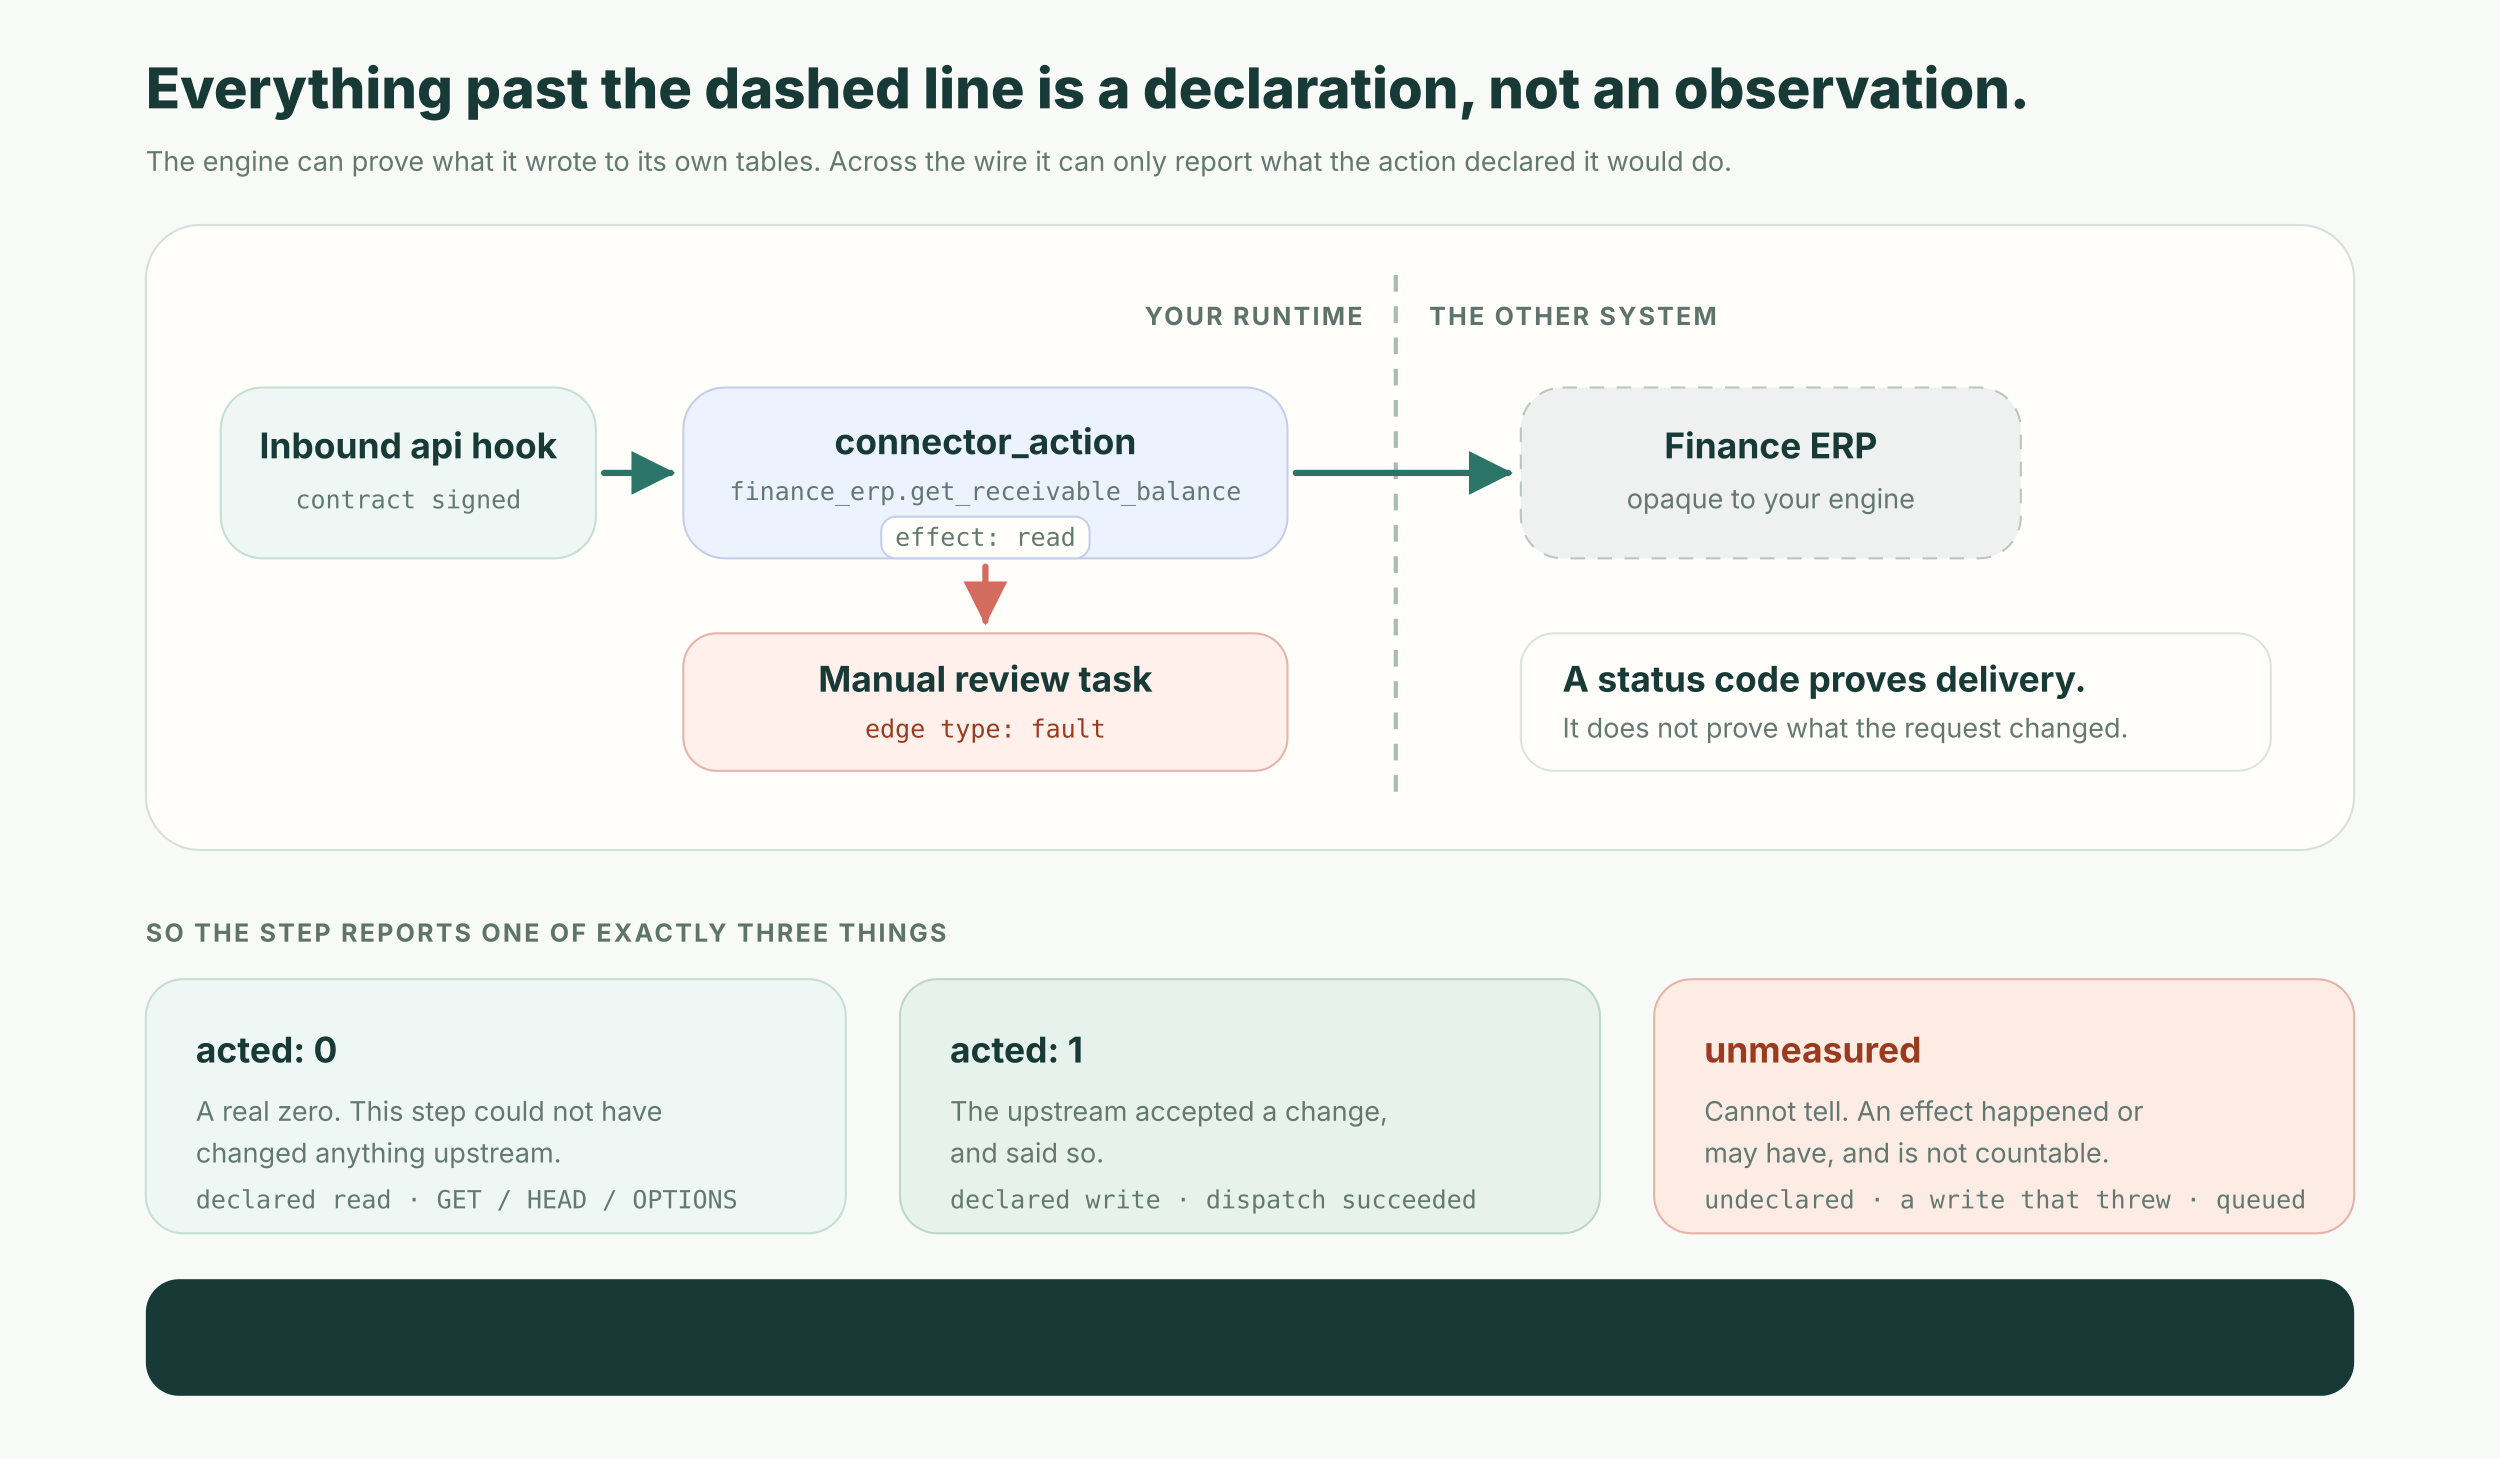
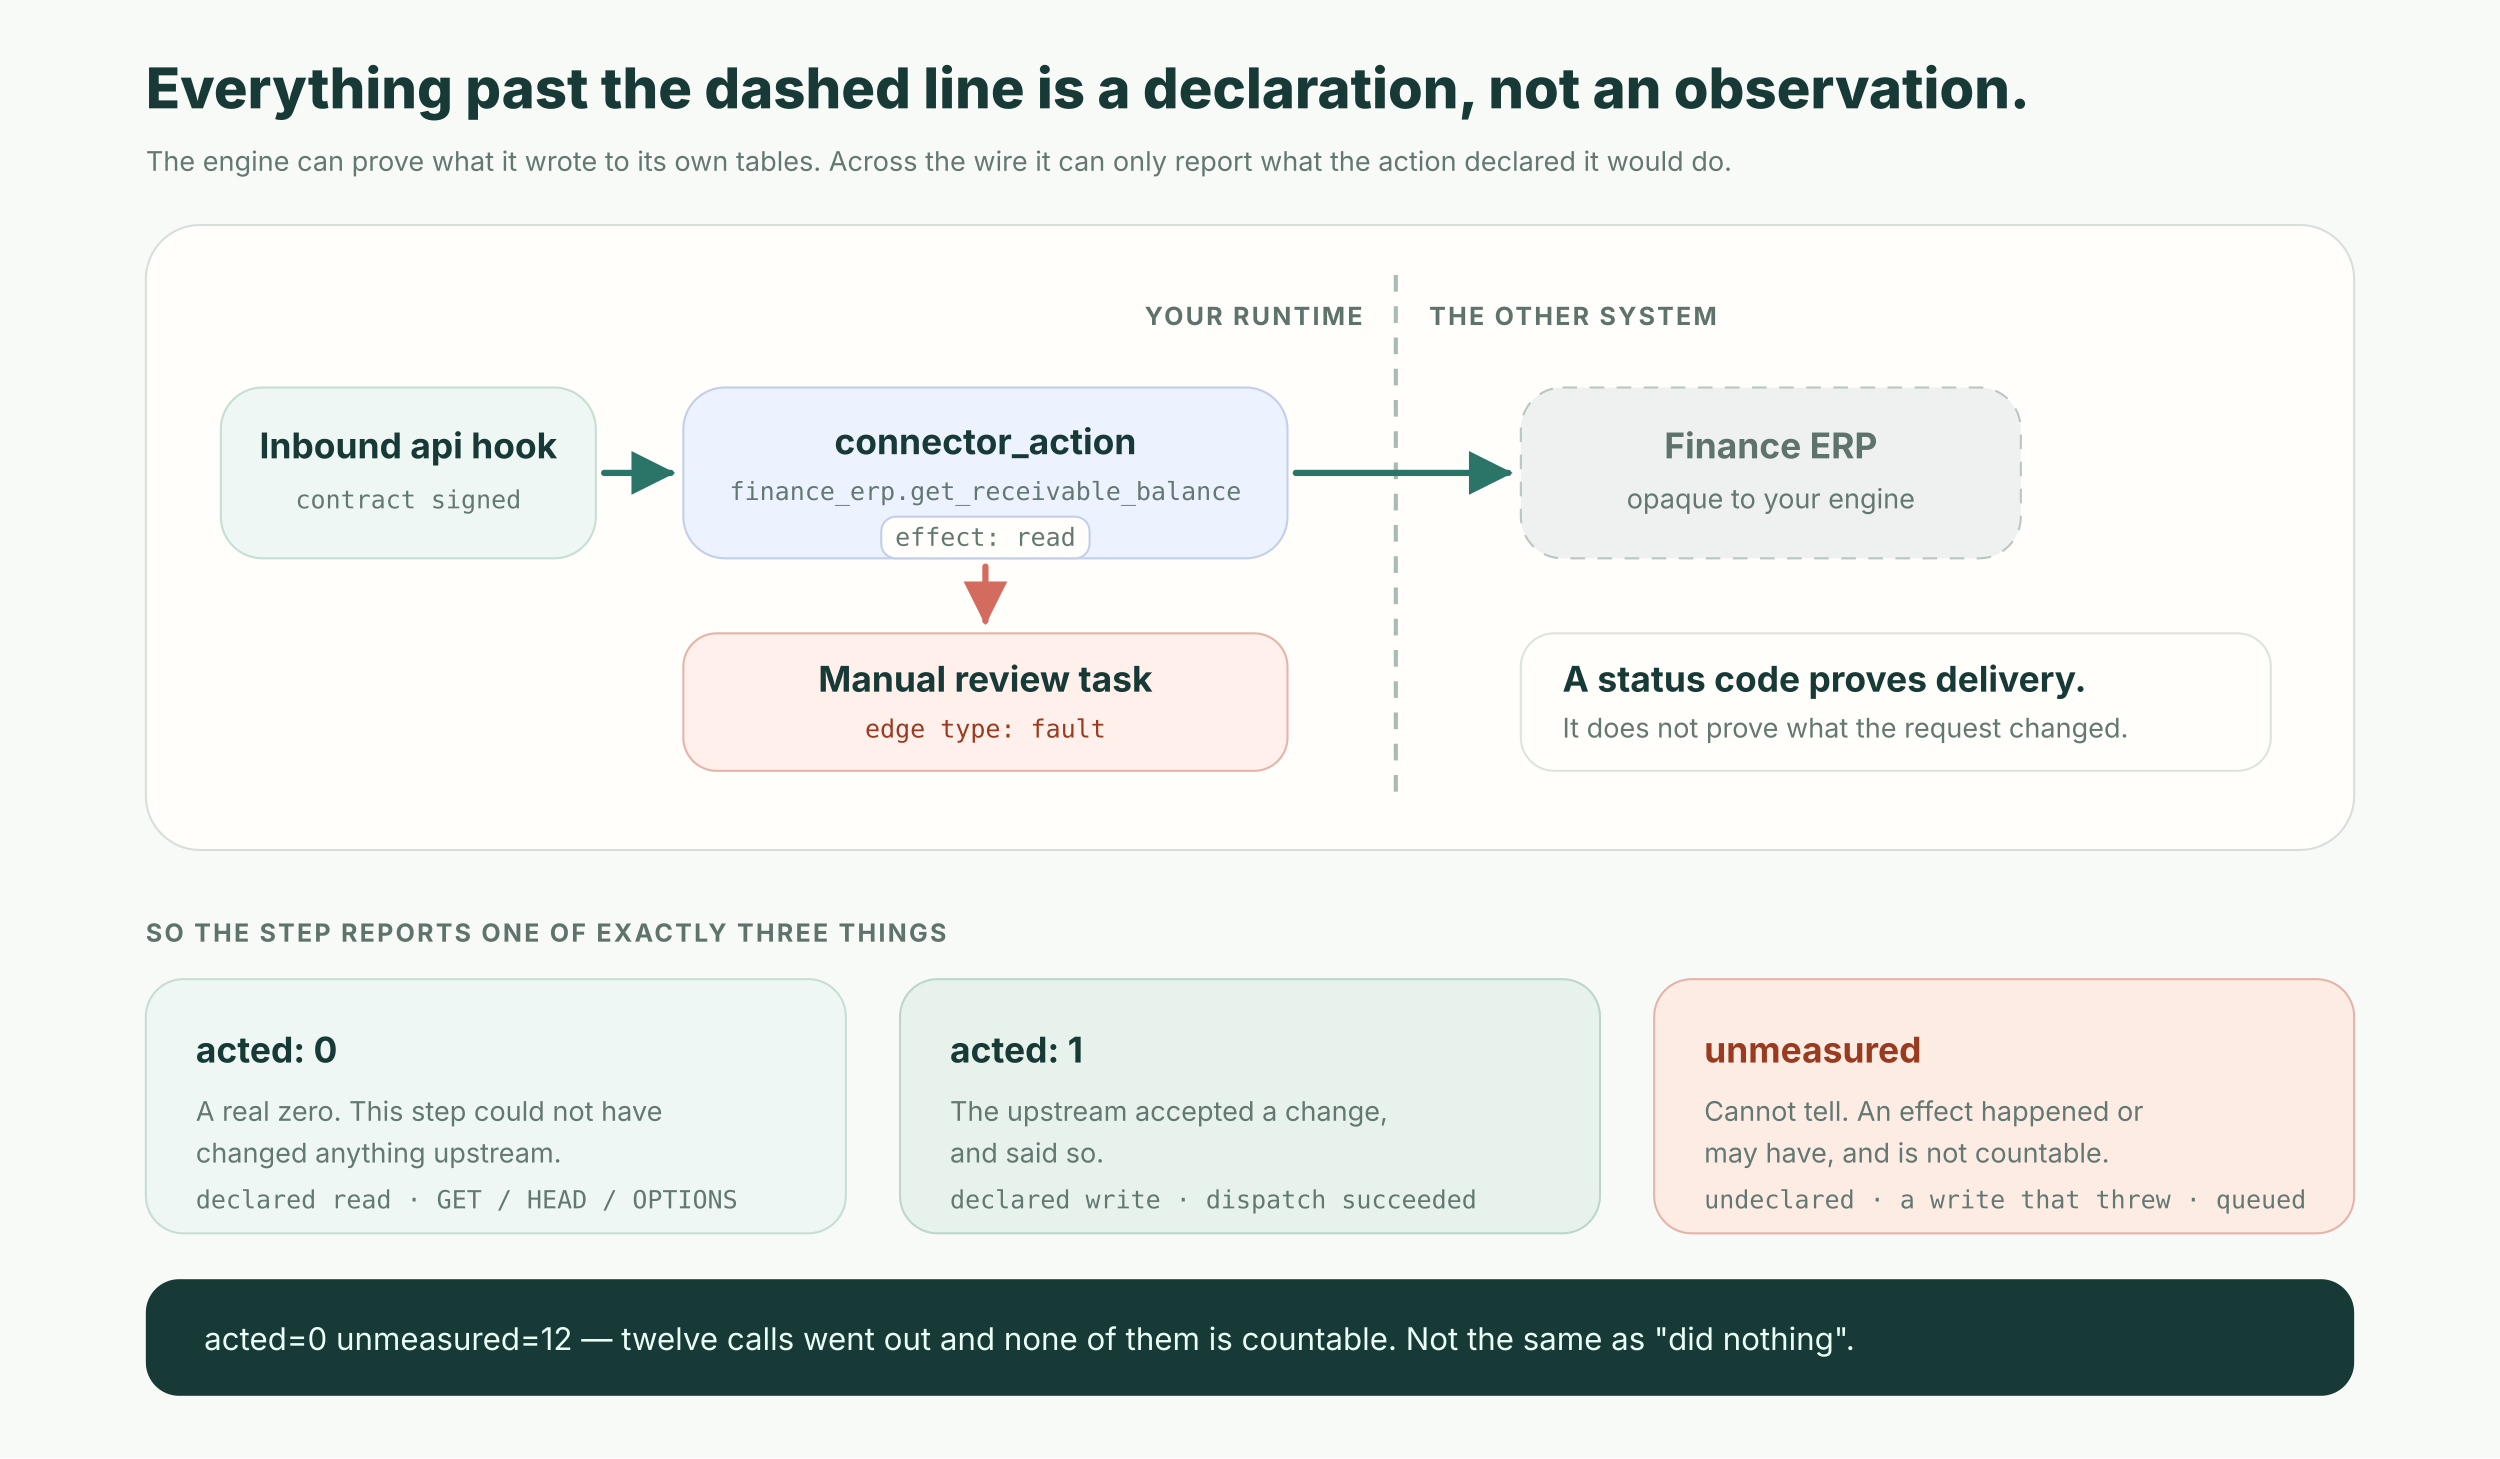
<svg xmlns="http://www.w3.org/2000/svg" viewBox="0 0 1200 700" role="img" aria-label="A cross-system step: an inbound api hook feeds a connector action that crosses the runtime boundary to an opaque finance system, with a fault edge routing failure to a manual review task, and a note that a status code proves delivery but not effect">
  <defs>
    <style>
      text{font-family:-apple-system,BlinkMacSystemFont,"Segoe UI",sans-serif;fill:#173a36}
      .h{font-size:27px;font-weight:780}.t{font-size:17px;font-weight:730}
      .s{font-size:13px;fill:#647872}
      .mono{font-family:ui-monospace,Menlo,monospace;font-size:12px;fill:#647872}
      .col{font-size:12px;font-weight:700;fill:#5d736b;letter-spacing:.09em}
      .box{fill:#fffefa;stroke:#d7dfdb}
-       .warn{fill:#9a3b1f}
+       .warn{fill:#9a3b1f}.muted{fill:#5d736b}.invert{fill:#eafff6}
    </style>
    <marker id="arrow" viewBox="0 0 10 10" refX="9" refY="5" markerWidth="7" markerHeight="7" orient="auto-start-reverse">
      <path d="M0 0 L10 5 L0 10 z" fill="#2a7468" />
    </marker>
    <marker id="arrowRed" viewBox="0 0 10 10" refX="9" refY="5" markerWidth="7" markerHeight="7" orient="auto-start-reverse">
      <path d="M0 0 L10 5 L0 10 z" fill="#d46b5f" />
    </marker>
  </defs>
  <rect width="1200" height="700" fill="#f8faf8" />
  <text x="70" y="52" class="h">Everything past the dashed line is a declaration, not an observation.</text>
  <text x="70" y="82" class="s">The engine can prove what it wrote to its own tables. Across the wire it can only report what the action declared it would do.</text>
  <g transform="translate(70 108)">
    <rect width="1060" height="300" rx="26" class="box" />
    <path d="M600 24 V276" stroke="#a8bcb4" stroke-width="2" stroke-dasharray="8 7" />
    <text x="584" y="48" text-anchor="end" class="col">YOUR RUNTIME</text>
    <text x="616" y="48" class="col">THE OTHER SYSTEM</text>
    <g transform="translate(36 78)">
      <rect width="180" height="82" rx="20" fill="#eef7f3" stroke="#c6ded4" />
      <text x="90" y="34" text-anchor="middle" class="t">Inbound api hook</text>
      <text x="90" y="58" text-anchor="middle" class="mono">contract signed</text>
    </g>
    <g transform="translate(258 78)">
      <rect width="290" height="82" rx="20" fill="#edf2ff" stroke="#c3cfe8" />
      <text x="145" y="32" text-anchor="middle" class="t">connector_action</text>
      <text x="145" y="54" text-anchor="middle" class="mono">finance_erp.get_receivable_balance</text>
      <g transform="translate(95 62)">
        <rect width="100" height="20" rx="7" fill="#fffefa" stroke="#c3cfe8" />
        <text x="50" y="14" text-anchor="middle" class="mono" font-size="11">effect: read</text>
      </g>
    </g>
    <g transform="translate(660 78)">
      <rect width="240" height="82" rx="20" fill="#eef1f0" stroke="#b9c6c1" stroke-dasharray="7 6" />
-       <text x="120" y="34" text-anchor="middle" class="t" fill="#5d736b">Finance ERP</text>
+       <text x="120" y="34" text-anchor="middle" class="t muted">Finance ERP</text>
      <text x="120" y="58" text-anchor="middle" class="s">opaque to your engine</text>
    </g>
    <path d="M220 119 H252" stroke="#2a7468" stroke-width="3" stroke-linecap="round" marker-end="url(#arrow)" />
    <path d="M552 119 H654" stroke="#2a7468" stroke-width="3" stroke-linecap="round" marker-end="url(#arrow)" />
    <g transform="translate(660 196)">
      <rect width="360" height="66" rx="16" fill="#fffefa" stroke="#dbe5df" />
      <text x="20" y="28" class="t" font-size="15">A status code proves delivery.</text>
      <text x="20" y="50" class="s">It does not prove what the request changed.</text>
    </g>
    <g transform="translate(258 196)">
      <rect width="290" height="66" rx="16" fill="#fff0ec" stroke="#e6b3a9" />
      <text x="145" y="28" text-anchor="middle" class="t" font-size="15">Manual review task</text>
      <text x="145" y="50" text-anchor="middle" class="mono warn">edge type: fault</text>
    </g>
    <path d="M403 164 V190" stroke="#d46b5f" stroke-width="3" stroke-linecap="round" marker-end="url(#arrowRed)" />
  </g>
  <text x="70" y="452" class="col">SO THE STEP REPORTS ONE OF EXACTLY THREE THINGS</text>
  <g transform="translate(70 470)">
    <rect width="336" height="122" rx="18" fill="#eef7f3" stroke="#c6ded4" />
    <text x="24" y="40" class="t" font-size="20" font-family="ui-monospace,Menlo,monospace">acted: 0</text>
    <text x="24" y="68" class="s">A real zero. This step could not have</text>
    <text x="24" y="88" class="s">changed anything upstream.</text>
    <text x="24" y="110" class="mono">declared read · GET / HEAD / OPTIONS</text>
  </g>
  <g transform="translate(432 470)">
    <rect width="336" height="122" rx="18" fill="#e7f2ec" stroke="#bcd6cb" />
    <text x="24" y="40" class="t" font-size="20" font-family="ui-monospace,Menlo,monospace">acted: 1</text>
    <text x="24" y="68" class="s">The upstream accepted a change,</text>
    <text x="24" y="88" class="s">and said so.</text>
    <text x="24" y="110" class="mono">declared write · dispatch succeeded</text>
  </g>
  <g transform="translate(794 470)">
    <rect width="336" height="122" rx="18" fill="#fdece4" stroke="#e6b3a9" />
    <text x="24" y="40" class="t warn" font-size="20" font-family="ui-monospace,Menlo,monospace">unmeasured</text>
    <text x="24" y="68" class="s">Cannot tell. An effect happened or</text>
    <text x="24" y="88" class="s">may have, and is not countable.</text>
    <text x="24" y="110" class="mono">undeclared · a write that threw · queued</text>
  </g>
  <g transform="translate(70 614)">
    <rect width="1060" height="56" rx="16" fill="#173a36" />
-     <text x="28" y="34" fill="#eafff6" font-size="15" font-family="ui-monospace,Menlo,monospace">acted=0 unmeasured=12  →  twelve calls went out and none of them is countable. Not the same as "did nothing".</text>
+     <text x="28" y="34" class="invert" font-size="15" font-family="ui-monospace,Menlo,monospace">acted=0 unmeasured=12  —  twelve calls went out and none of them is countable. Not the same as "did nothing".</text>
  </g>
</svg>
